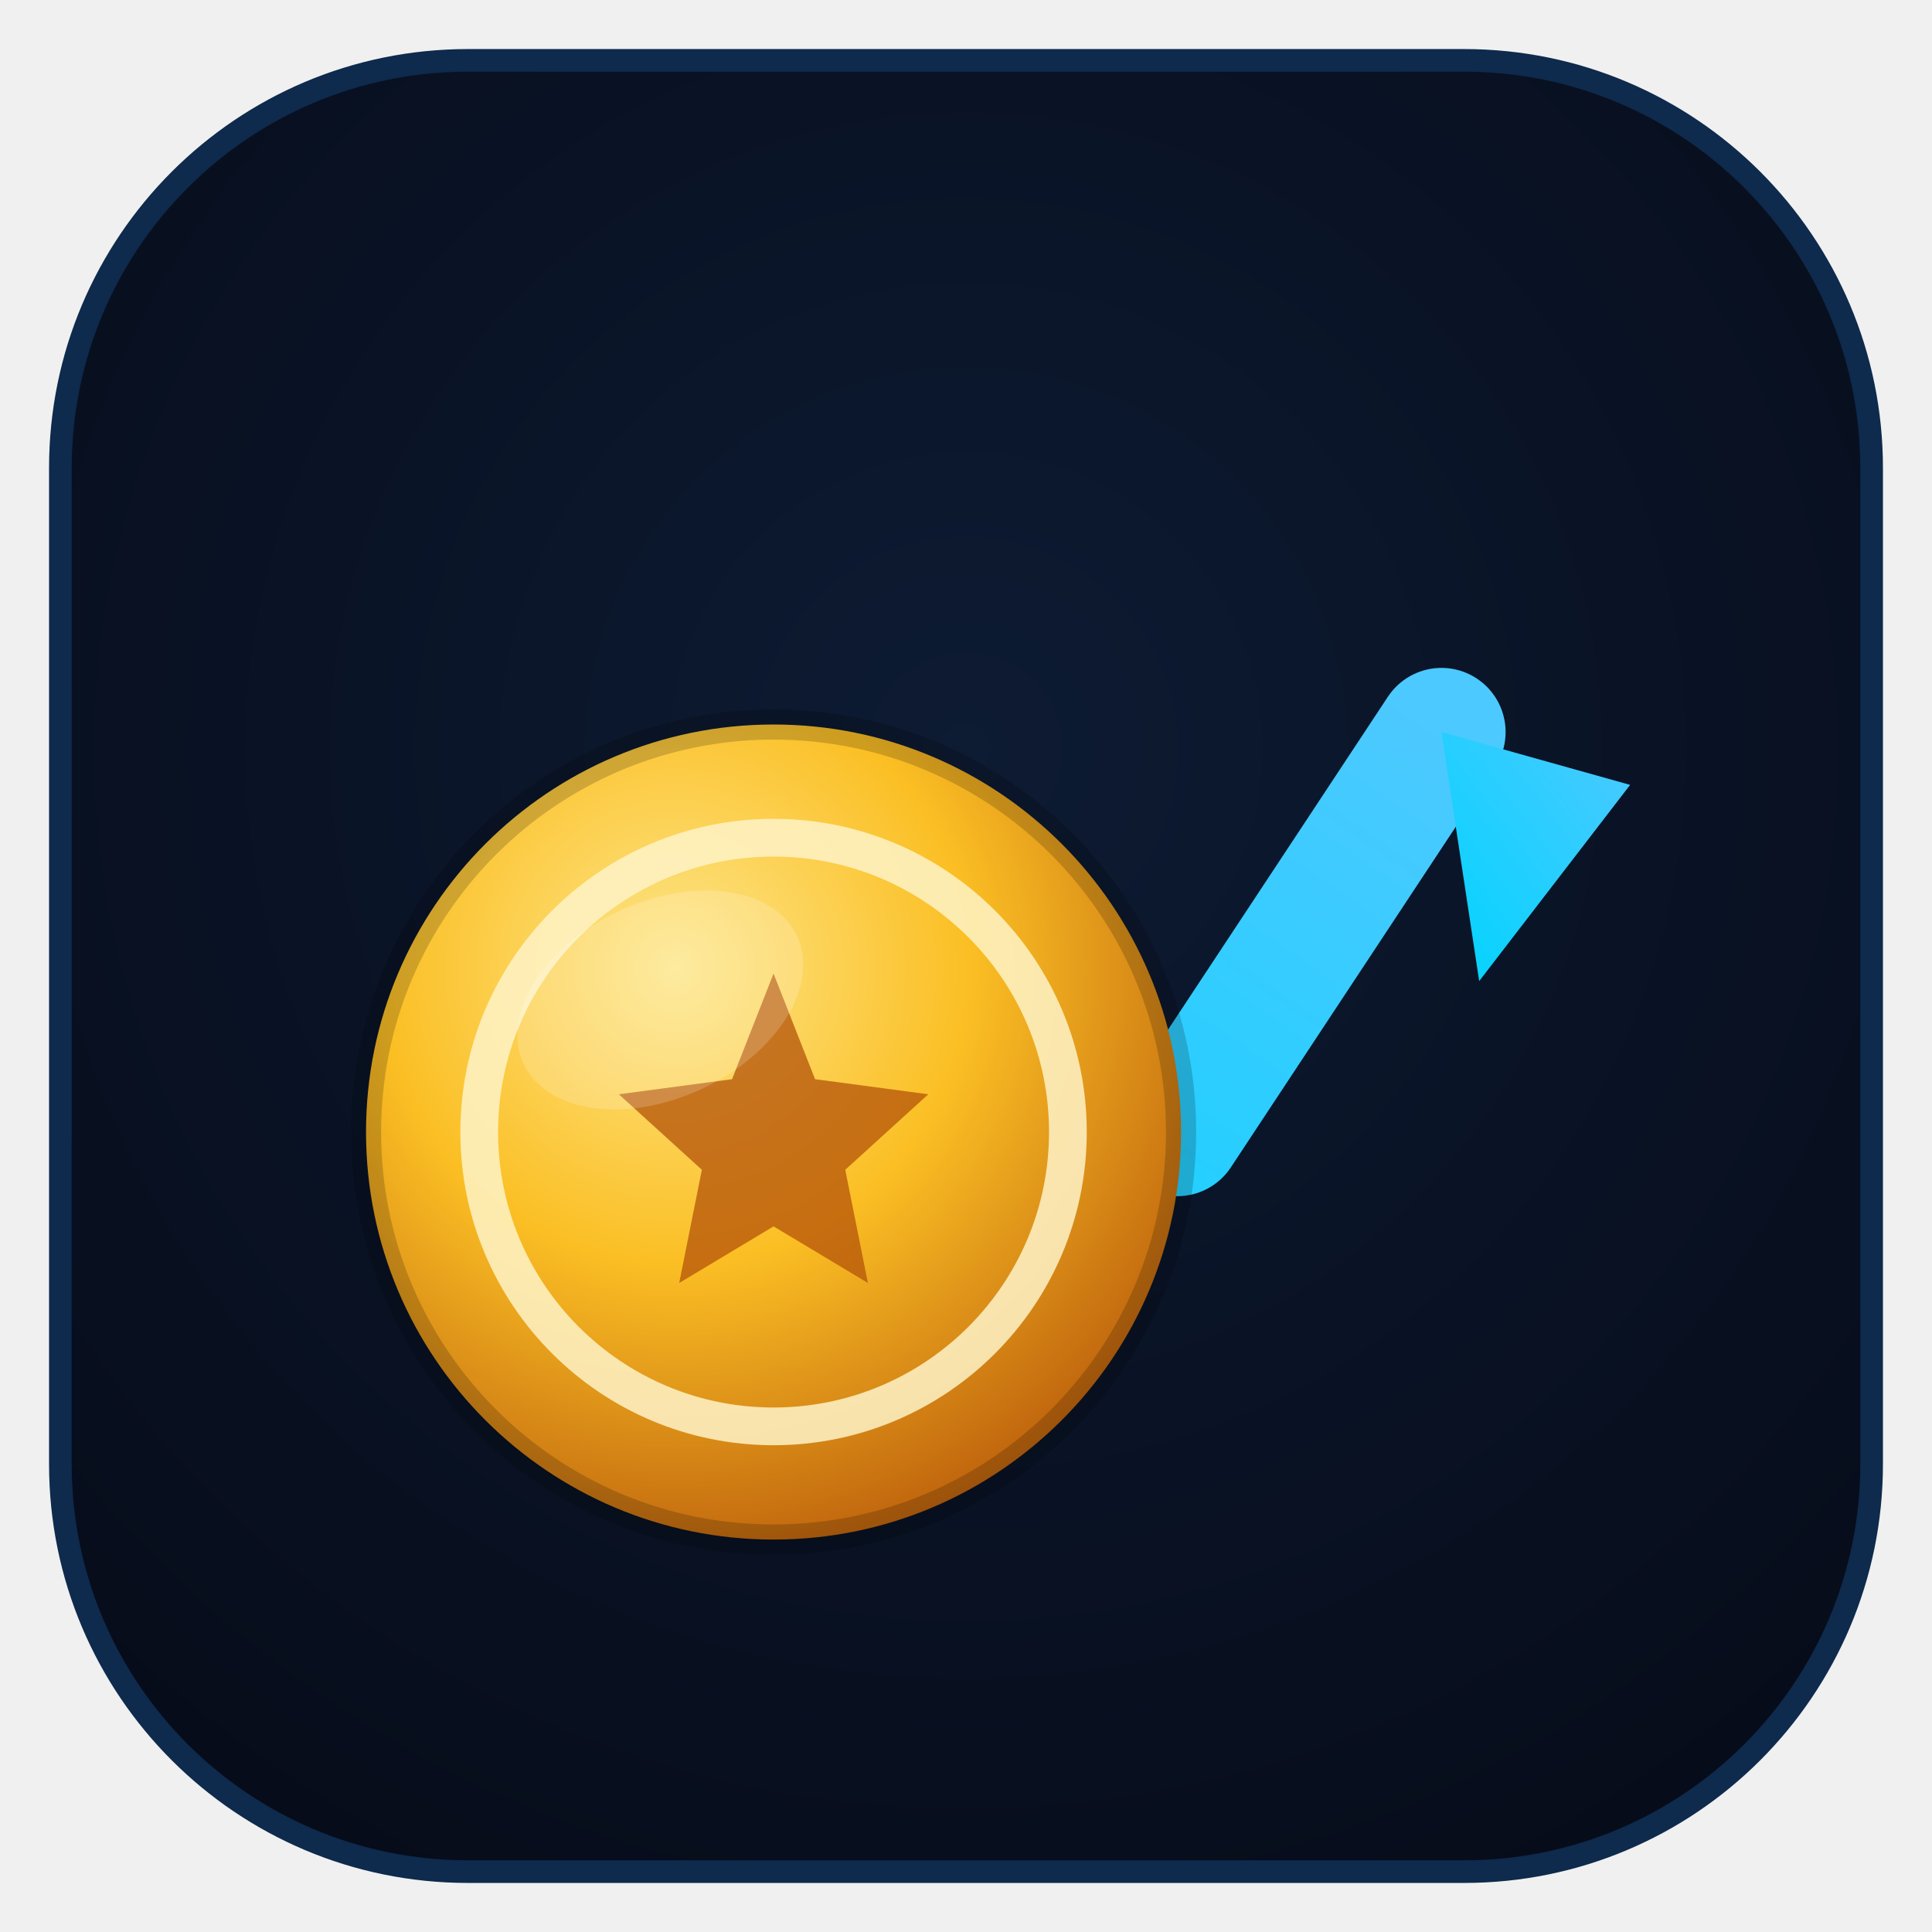
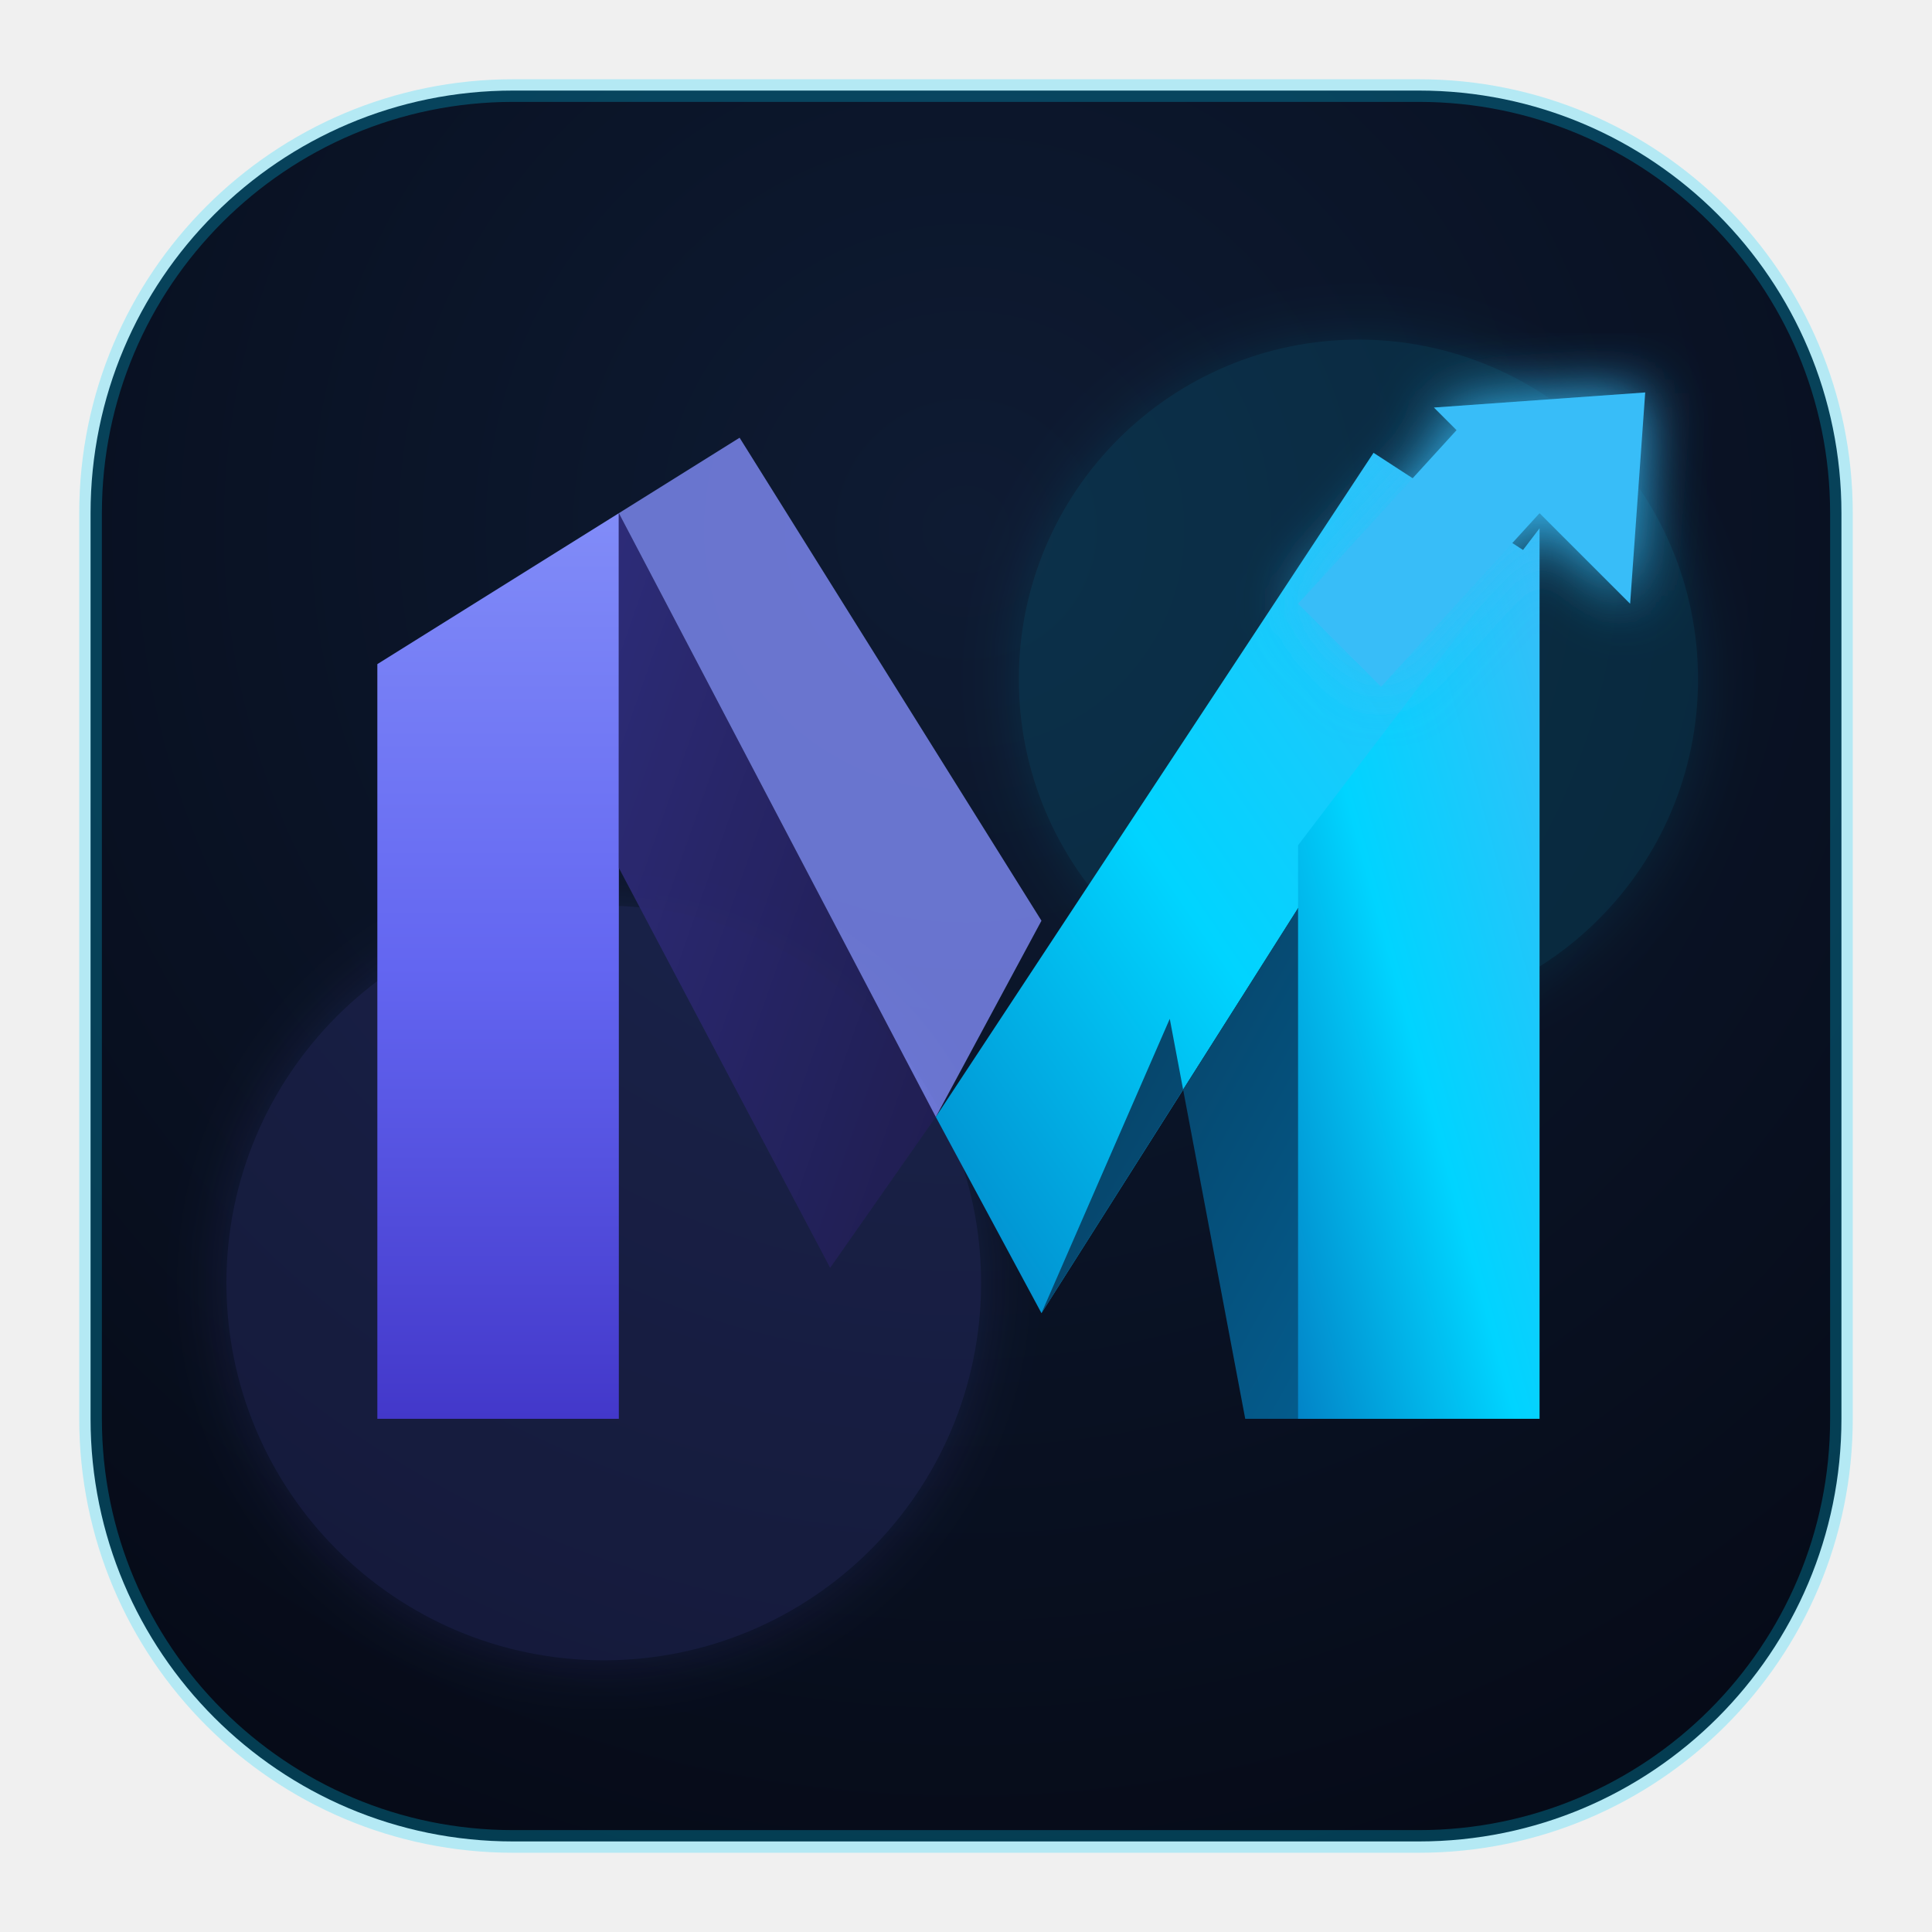
- <svg xmlns="http://www.w3.org/2000/svg" width="512" height="512" viewBox="0 0 512 512">
+ <svg xmlns="http://www.w3.org/2000/svg" viewBox="0 0 512 512" width="512" height="512">
  <defs>
-     <radialGradient id="bgGrad" cx="50%" cy="38%" r="75%">
-       <stop offset="0%" stop-color="#0d1b33" />
+     <radialGradient id="mfLogoBg" cx="50%" cy="25%" r="80%">
+       <stop offset="0%" stop-color="#0e1b33" />
      <stop offset="100%" stop-color="#060b18" />
    </radialGradient>
-     <radialGradient id="coinGrad" cx="38%" cy="30%" r="80%">
-       <stop offset="0%" stop-color="#fde68a" />
-       <stop offset="45%" stop-color="#fbbf24" />
-       <stop offset="100%" stop-color="#b45309" />
-     </radialGradient>
-     <linearGradient id="arrowGrad" x1="0" y1="1" x2="1" y2="0">
-       <stop offset="0%" stop-color="#00d4ff" />
-       <stop offset="100%" stop-color="#4cc9ff" />
+     <linearGradient id="mfLeftPillar" x1="0%" y1="100%" x2="0%" y2="0%">
+       <stop offset="0%" stop-color="#4338ca" />
+       <stop offset="50%" stop-color="#6366f1" />
+       <stop offset="100%" stop-color="#818cf8" />
    </linearGradient>
+     <linearGradient id="mfLeftInner" x1="0%" y1="0%" x2="100%" y2="100%">
+       <stop offset="0%" stop-color="#312e81" />
+       <stop offset="100%" stop-color="#1e1b4b" />
+     </linearGradient>
+     <linearGradient id="mfRightSurge" x1="0%" y1="100%" x2="100%" y2="0%">
+       <stop offset="0%" stop-color="#0284c7" />
+       <stop offset="45%" stop-color="#00d4ff" />
+       <stop offset="100%" stop-color="#38bdf8" />
+     </linearGradient>
+     <linearGradient id="mfRightInner" x1="100%" y1="100%" x2="0%" y2="0%">
+       <stop offset="0%" stop-color="#0369a1" />
+       <stop offset="100%" stop-color="#082f49" />
+     </linearGradient>
+     <filter id="mfGlow" x="-20%" y="-20%" width="140%" height="140%">
+       <feGaussianBlur stdDeviation="8" result="blur" />
+       <feComposite in="SourceGraphic" in2="blur" operator="over" />
+     </filter>
  </defs>
-   <rect x="16" y="16" width="480" height="480" rx="108" fill="url(#bgGrad)" />
-   <rect x="16" y="16" width="480" height="480" rx="108" fill="none" stroke="#0e2a4d" stroke-width="6" />
-   <g stroke="url(#arrowGrad)" stroke-width="34" stroke-linecap="round" stroke-linejoin="round" fill="none">
-     <path d="M150 352 L252 250 L312 300 L382 194" />
+   <rect x="24" y="24" width="464" height="464" rx="112" fill="url(#mfLogoBg)" />
+   <rect x="24" y="24" width="464" height="464" rx="112" fill="none" stroke="rgba(0, 212, 255, 0.25)" stroke-width="6" />
+   <circle cx="360" cy="180" r="90" fill="#00d4ff" opacity="0.12" filter="url(#mfGlow)" />
+   <circle cx="160" cy="340" r="100" fill="#6366f1" opacity="0.15" filter="url(#mfGlow)" />
+   <path d="M100 376 V176 L164 136 V376 H100 Z" fill="url(#mfLeftPillar)" />
+   <path d="M164 136 L248 296 L220 336 L164 230 V376 H164 Z" fill="url(#mfLeftInner)" opacity="0.9" />
+   <path d="M164 136 L248 296 L276 244 L196 116 Z" fill="#818cf8" opacity="0.8" />
+   <path d="M248 296 L364 120 L404 146 L276 348 Z" fill="url(#mfRightSurge)" />
+   <path d="M276 348 L404 146 L380 376 H330 L310 270 Z" fill="url(#mfRightInner)" />
+   <path d="M344 376 V224 L408 140 V376 H344 Z" fill="url(#mfRightSurge)" />
+   <g filter="url(#mfGlow)">
+     <path d="M380 108 L436 104 L432 160 L408 136 L366 182 L344 160 L386 114 Z" fill="#38bdf8" />
  </g>
-   <g fill="url(#arrowGrad)">
-     <path d="M382 194 L392 260 L432 208 Z" />
-   </g>
-   <circle cx="205" cy="300" r="108" fill="url(#coinGrad)" />
-   <circle cx="205" cy="300" r="108" fill="none" stroke="rgba(0,0,0,0.18)" stroke-width="8" />
-   <circle cx="205" cy="300" r="78" fill="none" stroke="#fef3c7" stroke-width="10" opacity="0.85" />
-   <path d="M205 258 L216 286 L246 290 L224 310 L230 340 L205 325 L180 340 L186 310 L164 290 L194 286 Z" fill="#b45309" opacity="0.75" />
-   <ellipse cx="175" cy="265" rx="40" ry="26" fill="#ffffff" opacity="0.18" transform="rotate(-25 175 265)" />
</svg>
